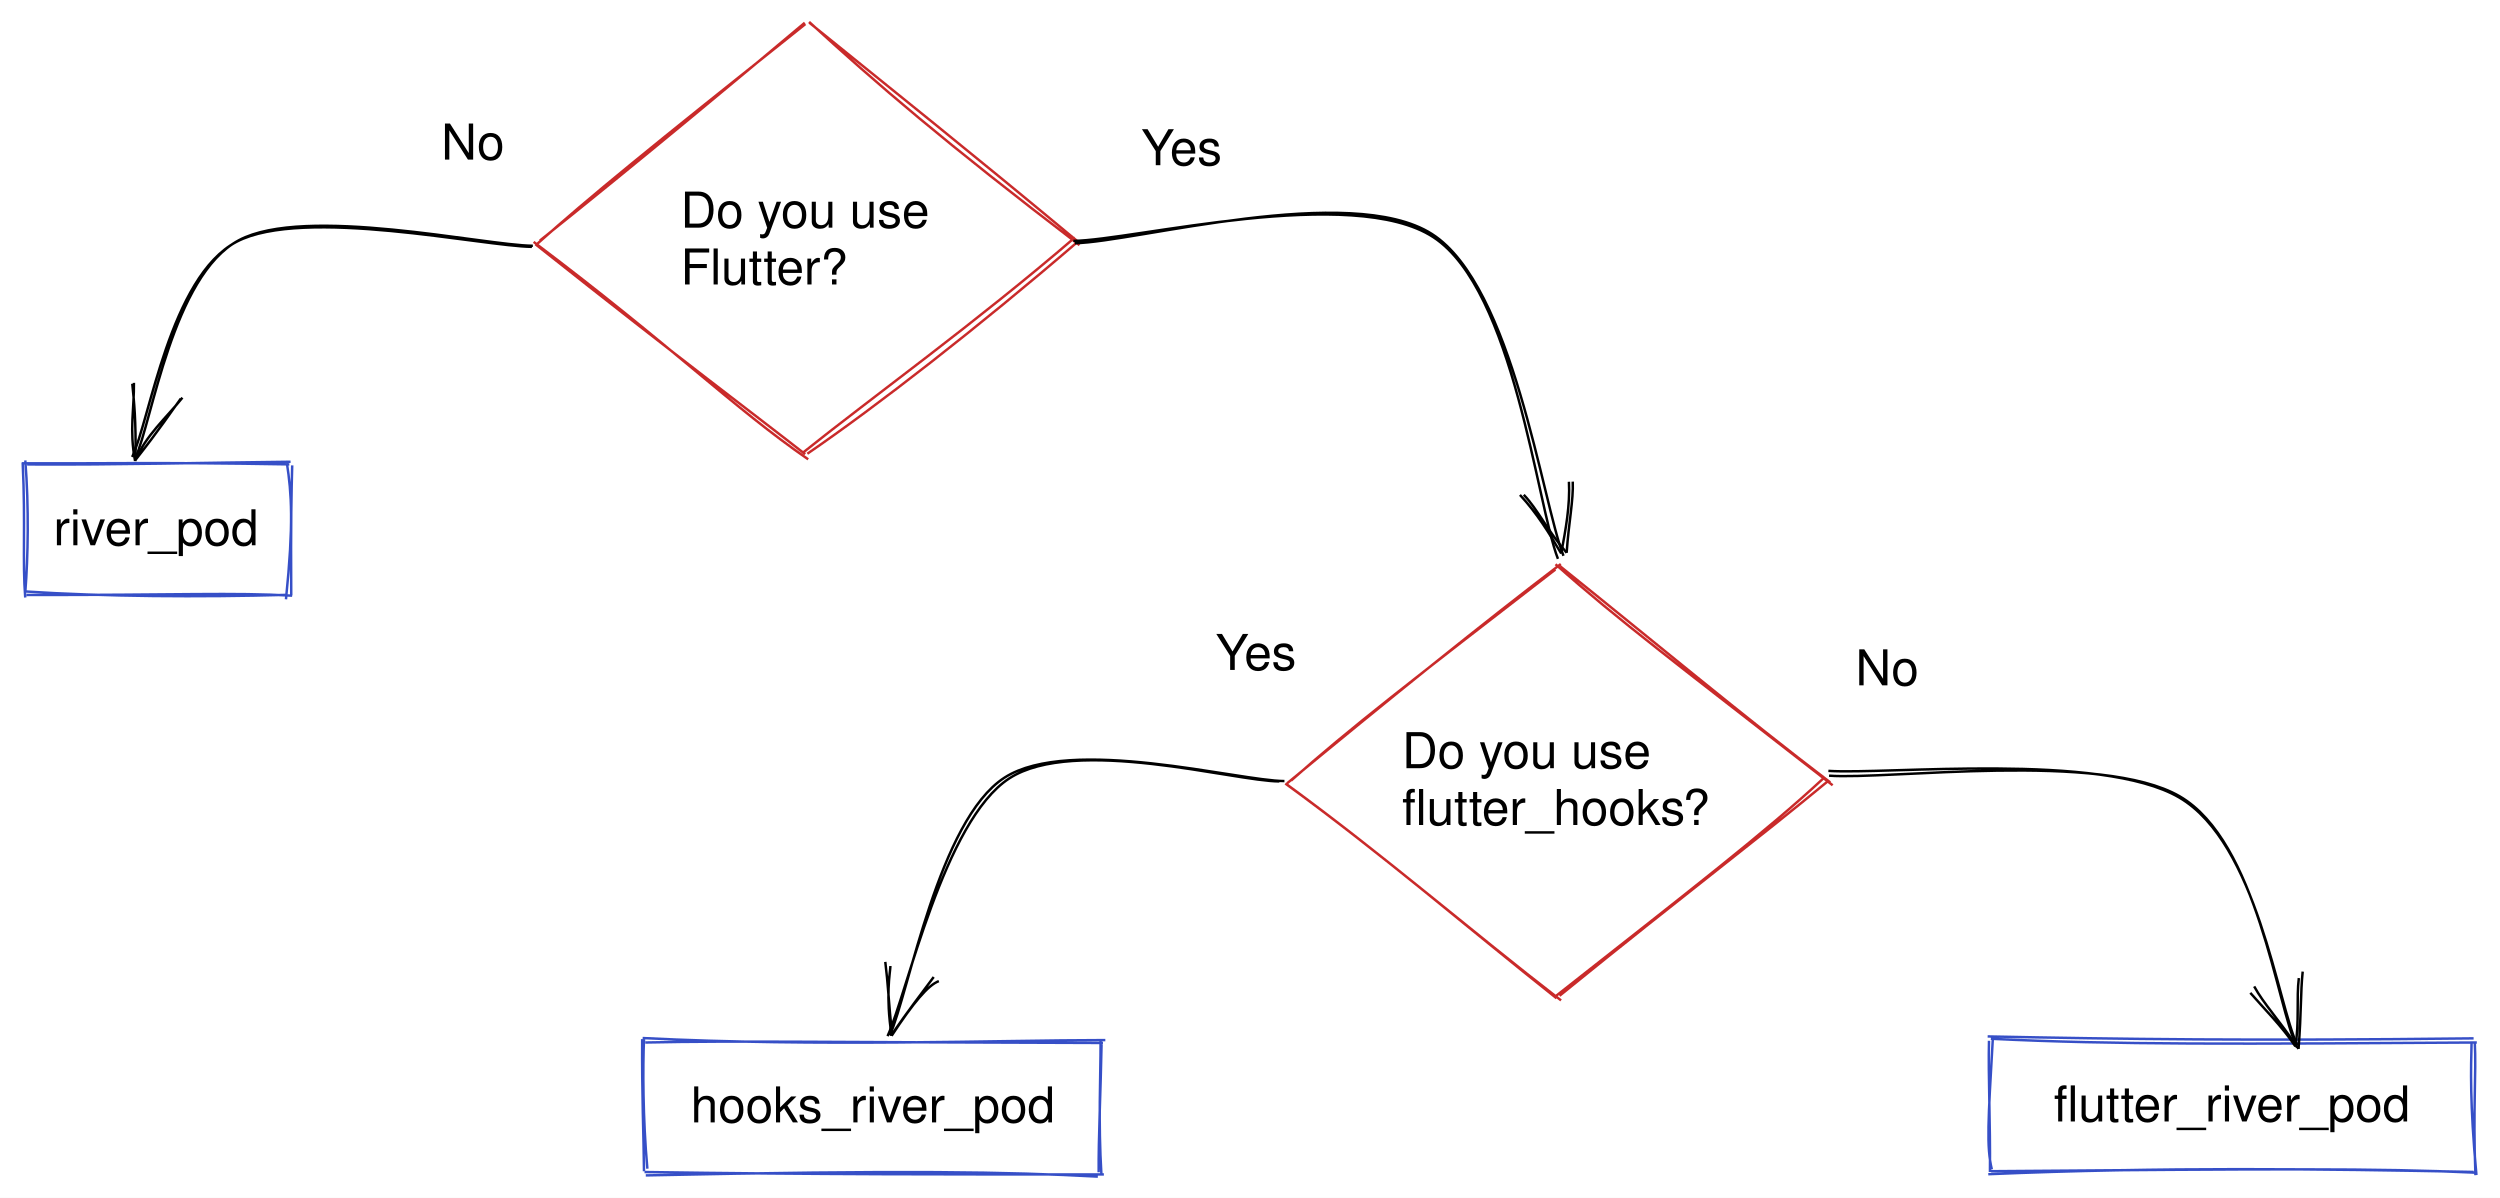
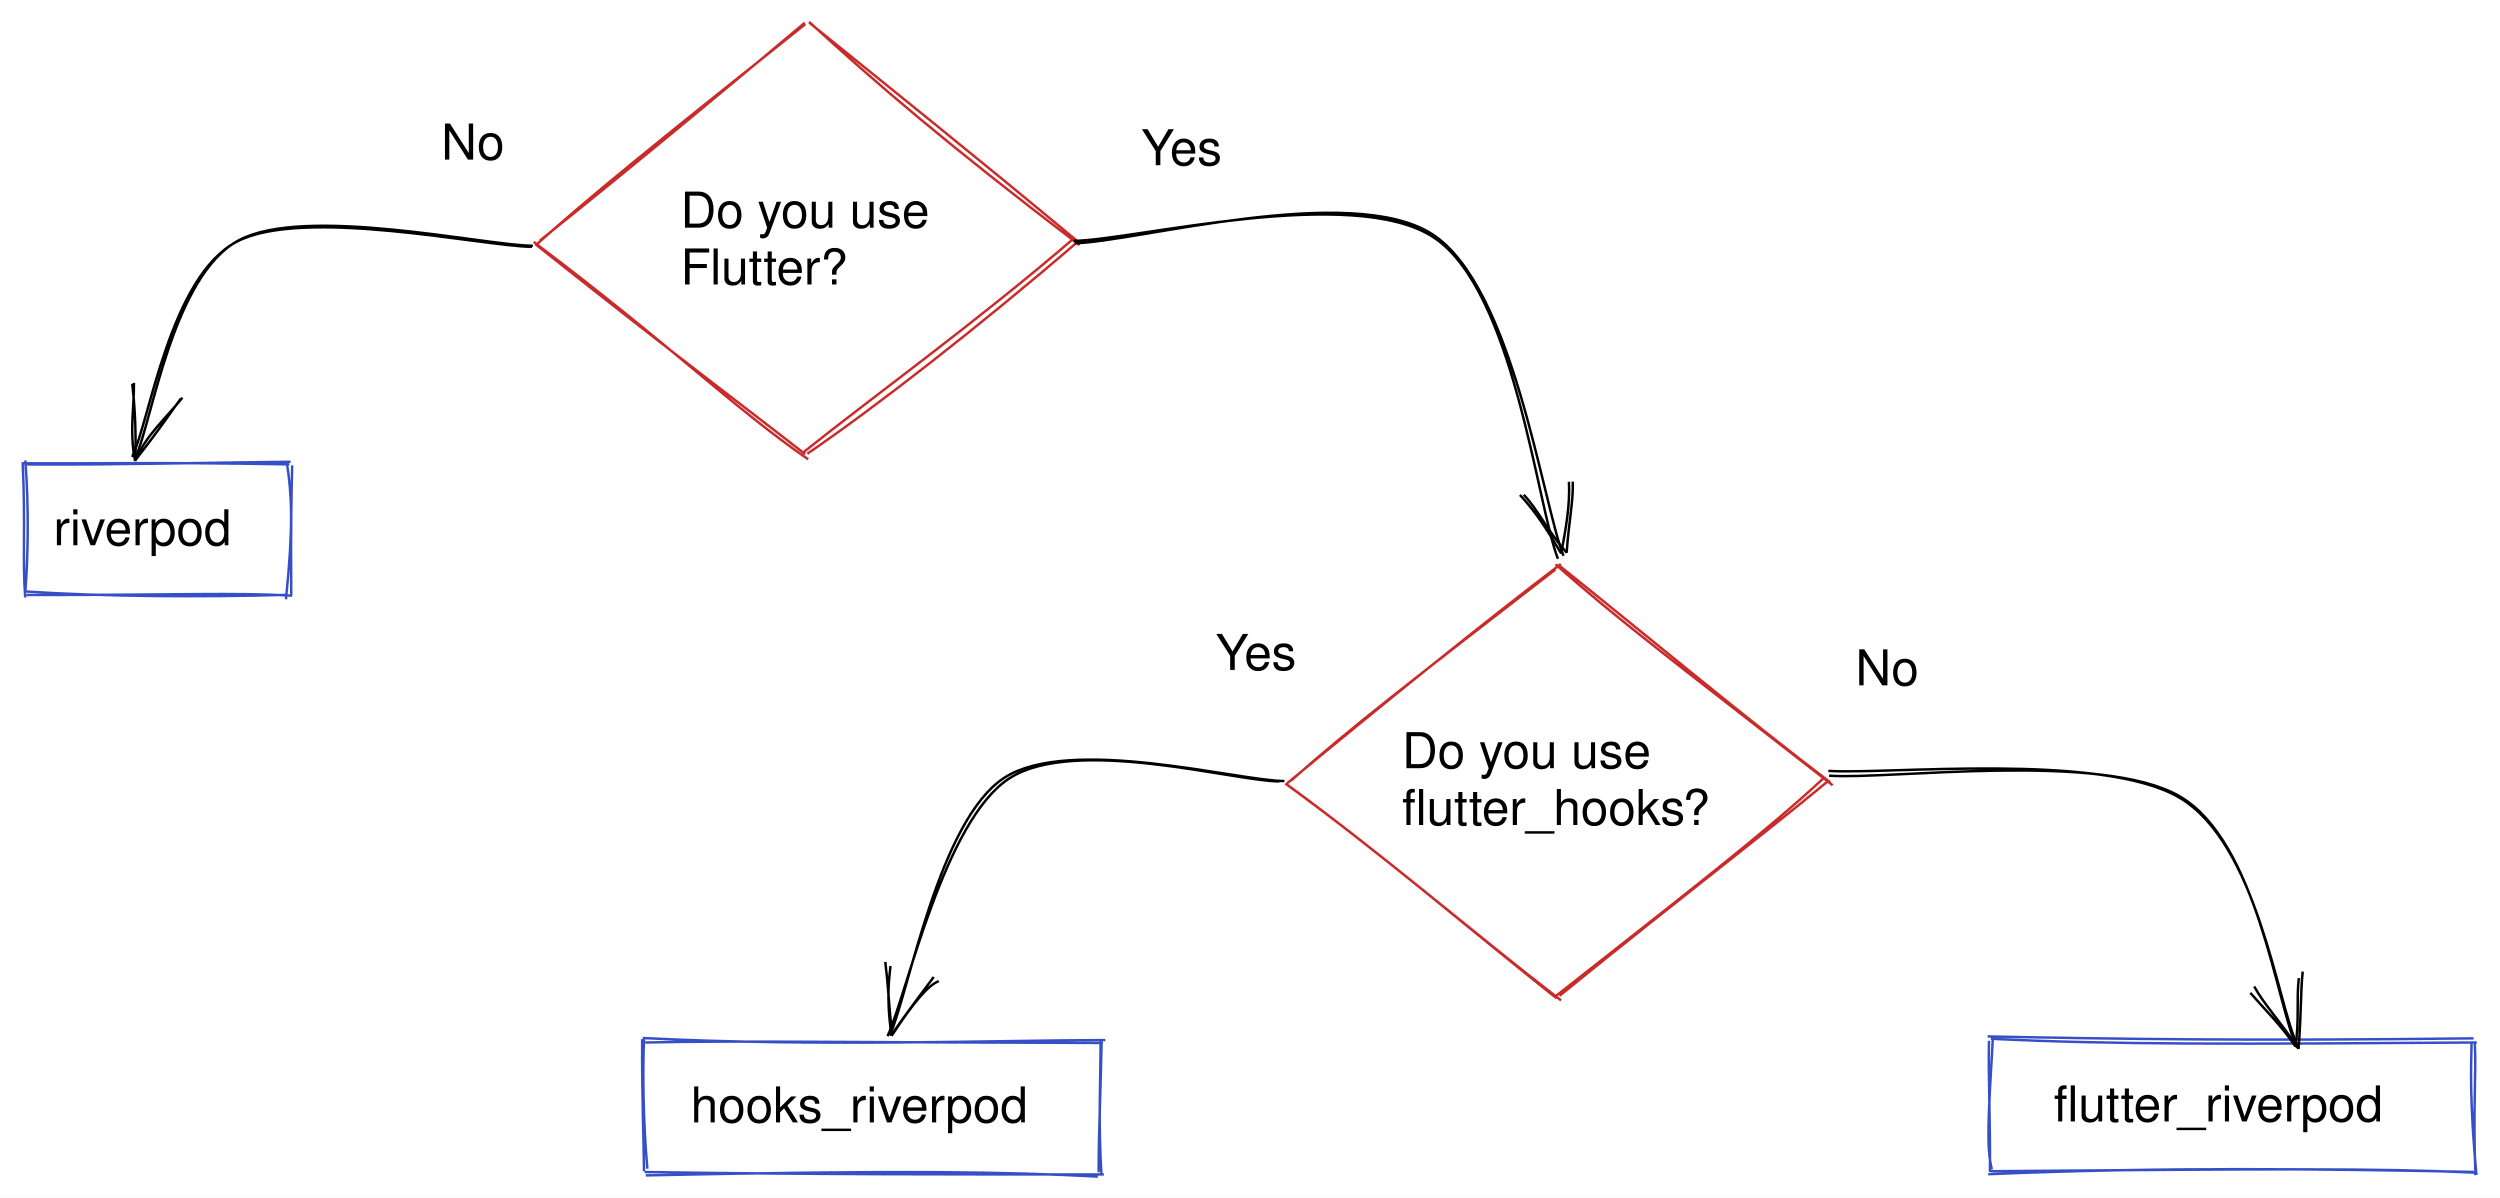
<svg xmlns="http://www.w3.org/2000/svg" version="1.1" viewBox="0 0 1011.607 484.692">
  <defs>
    <style>
      @font-face {
        font-family: "Virgil";
        src: url("https://excalidraw.com/FG_Virgil.woff2");
      }
      @font-face {
        font-family: "Cascadia";
        src: url("https://excalidraw.com/Cascadia.woff2");
      }
    </style>
  </defs>
  <rect x="0" y="0" width="1011.607" height="484.692" fill="#ffffff" />
  <g transform="translate(216.5468 10) rotate(0 109.5957 87.11914)">
    <path d="M110.854 -1.154 C138.38 24.044, 165.616 47.472, 220.26 89.189 M110.908 -0.843 C143.738 25.738, 176.323 51.707, 219.69 87.819 M218.413 86.088 C178.065 120.799, 136.708 150.449, 108.162 173.314 M219.901 87.523 C179.191 122.551, 137.852 154.637, 110.144 173.599 M110.475 175.869 C80.304 155.091, 55.365 130.013, -0.614 87.886 M109.271 173.777 C87.059 156.391, 62.477 138.278, 0.134 88.846 M1.909 87.357 C43.14 54.379, 85.627 18.942, 109.085 -0.795 M0.869 88.649 C22.551 69.309, 45.276 50.773, 109.346 -0.256" style="stroke: rgb(201, 42, 42); stroke-width: 1; fill: none;" />
  </g>
  <g transform="translate(275.3914 74.11914) rotate(0 50.5 23)">
    <text x="0" y="18" font-family="Helvetica" font-size="20px" fill="#000000" text-anchor="start">Do you use</text>
    <text x="0" y="41" font-family="Helvetica" font-size="20px" fill="#000000" text-anchor="start">  Flutter?</text>
  </g>
  <g transform="translate(461.7979 48.85214) rotate(0 16.5 11.5)">
    <text x="0" y="18" font-family="Helvetica" font-size="20px" fill="#000000" text-anchor="start">Yes</text>
  </g>
  <g transform="translate(520.7373 228.7143) rotate(0 109.5957 87.11914)">
    <path d="M108.697 -0.39 C133.571 21.855, 158.725 40.588, 220.832 89.038 M110.568 0.419 C147.656 30.191, 184.712 61.104, 219.858 87.866 M217.327 86.027 C193.635 108.057, 163.575 131.228, 108.468 174.602 M218.81 87.473 C191.176 110.369, 162.124 132.189, 110.333 174.219 M110.931 176.09 C74.012 147.62, 39.882 117.853, 0.023 88.733 M109.104 175.228 C73.416 146.938, 38.87 117.1, -0.645 88.323 M1.715 87.145 C24.819 66.501, 51.19 46.146, 108.642 1.754 M0.094 88.24 C40.183 55.078, 80.44 22.612, 110.823 -0.486" style="stroke: rgb(201, 42, 42); stroke-width: 1; fill: none;" />
  </g>
  <g transform="translate(567.333 292.8334) rotate(0 63 23)">
    <text x="0" y="18" font-family="Helvetica" font-size="20px" fill="#000000" text-anchor="start"> Do you use</text>
    <text x="0" y="41" font-family="Helvetica" font-size="20px" fill="#000000" text-anchor="start">flutter_hooks?</text>
  </g>
  <g>
    <g transform="translate(434.752 96.78313) rotate(0 98.74457 59.33596)">
      <path d="M-0.413 0.697 C23.854 0.413, 112.611 -22.219, 145.29 -0.777 C177.969 20.665, 187.145 107.604, 195.661 129.351 M0.204 1.631 C24.5 1.19, 111.716 -23.188, 144.666 -2.107 C177.615 18.974, 189.308 106.476, 197.902 128.118" style="stroke: rgb(0, 0, 0); stroke-width: 1; fill: none;" />
    </g>
    <g transform="translate(434.752 96.78313) rotate(0 98.74457 59.33596)">
      <path d="M181.833 103.431 C187.568 109.437, 190.996 117.383, 199.18 126.899 M180.288 103.484 C187.3 111.049, 192.064 118.935, 196.969 127.165" style="stroke: rgb(0, 0, 0); stroke-width: 1; fill: none;" />
    </g>
    <g transform="translate(434.752 96.78313) rotate(0 98.74457 59.33596)">
      <path d="M201.65 98.101 C201.994 105.499, 199.989 114.907, 199.18 126.899 M200.104 98.153 C200.593 107.651, 198.829 117.294, 196.969 127.165" style="stroke: rgb(0, 0, 0); stroke-width: 1; fill: none;" />
    </g>
  </g>
  <g transform="translate(491.8983 253.0911) rotate(0 16.5 11.5)">
    <text x="0" y="18" font-family="Helvetica" font-size="20px" fill="#000000" text-anchor="start">Yes</text>
  </g>
  <g transform="translate(260.4521 421.257) rotate(0 92.64996 26.7174)">
    <path d="M-0.41 -1.224 C71.704 2.421, 142.604 -0.369, 186.808 -0.399 M0.685 0.588 C37.974 -0.204, 75.183 0.494, 185.86 0.776 M185.287 1.358 C184.981 19.183, 183.989 39.771, 184.112 53.098 M184.887 -0.022 C184.889 15.599, 183.928 32.149, 185.227 54.022 M183.774 54.861 C147.775 52.919, 106.006 52.115, 0.857 54.363 M186.22 53.961 C127.044 54.005, 69.355 54.019, 0.355 52.989 M1.502 51.645 C-0.348 31.262, -0.328 10.088, 0.143 -0.674 M0.133 52.689 C0.001 37.768, -0.771 21.639, -0.603 -0.776" style="stroke: rgb(54, 79, 199); stroke-width: 1; fill: none;" />
  </g>
  <g transform="translate(279.4881 436.169) rotate(0 74 11.5)">
-     <text x="0" y="18" font-family="Helvetica" font-size="20px" fill="#000000" text-anchor="start">hooks_river_pod</text>
+     <text x="0" y="18" font-family="Helvetica" font-size="20px" fill="#000000" text-anchor="start">hooks_riverpod</text>
  </g>
  <g transform="translate(804.7992 421.1604) rotate(0 98.40383 26.7174)">
    <path d="M-0.511 -1.78 C53.238 -0.69, 106.261 0.06, 196.126 -0.997 M0.782 -0.83 C50.809 1.642, 101.494 1.318, 197.422 0.678 M195.301 0.65 C195.066 11.327, 194.524 24.509, 197.274 54.294 M196.596 0.254 C197.292 13.787, 195.833 26.432, 196.859 54.37 M196.578 53.342 C157.914 51.481, 114.095 51.847, 0.867 52.754 M196.115 53.053 C133.292 51.802, 70.428 50.997, -0.26 53.977 M1.185 52.004 C-1.035 42.932, -0.339 32.652, 1.591 -0.991 M0.416 53.085 C0.628 33.188, -0.344 13.799, 0.032 -0.014" style="stroke: rgb(54, 79, 199); stroke-width: 1; fill: none;" />
  </g>
  <g transform="translate(831.0554 435.7896) rotate(0 72.5 11.5)">
-     <text x="0" y="18" font-family="Helvetica" font-size="20px" fill="#000000" text-anchor="start">flutter_river_pod</text>
+     <text x="0" y="18" font-family="Helvetica" font-size="20px" fill="#000000" text-anchor="start">flutter_riverpod</text>
  </g>
  <g transform="translate(750.815 259.3156) rotate(0 13 11.5)">
    <text x="0" y="18" font-family="Helvetica" font-size="20px" fill="#000000" text-anchor="start">No</text>
  </g>
  <g transform="translate(10 187.7364) rotate(0 53.6575 26.7174)">
    <path d="M-1.213 -0.26 C27.762 -0.109, 53.733 -0.772, 107.072 0.176 M0.988 0.198 C37.469 0.44, 72.79 -0.561, 107.573 -0.896 M106.084 -0.391 C107.962 11.934, 108.854 23.97, 105.717 54.768 M108.24 0.579 C107.972 11.342, 107.646 22.884, 107.849 53.182 M106.181 52.965 C70.917 53.939, 32.627 53.733, -0.404 51.553 M108.216 53.3 C84.6 51.92, 62.67 53.072, 0.736 53.026 M0.274 51.441 C1.329 37.952, 1.759 17.556, 0.239 -1.423 M0.205 54.044 C-0.963 39.426, 0.369 24.684, -0.821 -0.462" style="stroke: rgb(54, 79, 199); stroke-width: 1; fill: none;" />
  </g>
  <g transform="translate(21.6469 202.6485) rotate(0 41.5 11.5)">
-     <text x="0" y="18" font-family="Helvetica" font-size="20px" fill="#000000" text-anchor="start">river_pod</text>
+     <text x="0" y="18" font-family="Helvetica" font-size="20px" fill="#000000" text-anchor="start">riverpod</text>
  </g>
  <g>
    <g transform="translate(518.4621 315.209) rotate(0 -79.02477 48.11645)">
      <path d="M-0.8 0.986 C-18.977 0.952, -83.657 -17.4, -110.078 -0.222 C-136.498 16.956, -151.338 86.503, -159.324 104.054 M1.275 0.842 C-17.42 0.752, -85.397 -17.69, -112.009 -0.538 C-138.622 16.614, -150.66 86.383, -158.4 103.754" style="stroke: rgb(0, 0, 0); stroke-width: 1; fill: none;" />
    </g>
    <g transform="translate(518.4621 315.209) rotate(0 -79.02477 48.11645)">
      <path d="M-158.158 75.684 C-158.28 78.713, -160.192 87.376, -157.676 103.926 M-160.235 74.016 C-159.169 82.29, -158.773 91.251, -157.523 103.25" style="stroke: rgb(0, 0, 0); stroke-width: 1; fill: none;" />
    </g>
    <g transform="translate(518.4621 315.209) rotate(0 -79.02477 48.11645)">
      <path d="M-138.568 81.794 C-142.904 83.377, -149.032 90.726, -157.676 103.926 M-140.645 80.125 C-145.503 86.656, -150.989 93.782, -157.523 103.25" style="stroke: rgb(0, 0, 0); stroke-width: 1; fill: none;" />
    </g>
  </g>
  <g>
    <g transform="translate(739.08 312.4477) rotate(0 95.64227 54.98679)">
      <path d="M0.761 -0.518 C24.501 1.046, 111.105 -8.237, 142.732 10.266 C174.359 28.768, 182.578 93.879, 190.523 110.497 M1.032 1.42 C24.927 3.193, 111.349 -8.566, 142.911 9.773 C174.472 28.112, 182.236 94.722, 190.401 111.452" style="stroke: rgb(0, 0, 0); stroke-width: 1; fill: none;" />
    </g>
    <g transform="translate(739.08 312.4477) rotate(0 95.64227 54.98679)">
      <path d="M171.498 89.31 C176.803 95.437, 184.446 103.02, 189.726 110.954 M173.058 86.691 C177.081 93.983, 182.458 99.327, 191.012 111.958" style="stroke: rgb(0, 0, 0); stroke-width: 1; fill: none;" />
    </g>
    <g transform="translate(739.08 312.4477) rotate(0 95.64227 54.98679)">
      <path d="M191.126 83.322 C190.103 91.518, 191.373 101.045, 189.726 110.954 M192.686 80.703 C191.784 89.66, 192.203 96.517, 191.012 111.958" style="stroke: rgb(0, 0, 0); stroke-width: 1; fill: none;" />
    </g>
  </g>
  <g>
    <g transform="translate(214.8059 99.28677) rotate(0 -80.26313 39.06869)">
      <path d="M0.42 0.6 C-19.487 0.396, -92.111 -15.63, -119.07 -1.46 C-146.03 12.711, -154.229 70.927, -161.336 85.624 M0.81 0.165 C-19.068 -0.011, -91.367 -16.383, -118.177 -2.066 C-144.988 12.252, -153.214 71.283, -160.052 86.068" style="stroke: rgb(0, 0, 0); stroke-width: 1; fill: none;" />
    </g>
    <g transform="translate(214.8059 99.28677) rotate(0 -80.26313 39.06869)">
      <path d="M-160.614 55.628 C-160.453 65.522, -162.56 74.817, -160.144 87.262 M-161.284 56.008 C-160.563 63.061, -159.717 70.716, -159.978 86.819" style="stroke: rgb(0, 0, 0); stroke-width: 1; fill: none;" />
    </g>
    <g transform="translate(214.8059 99.28677) rotate(0 -80.26313 39.06869)">
      <path d="M-140.992 61.633 C-147.319 69.606, -155.928 76.912, -160.144 87.262 M-141.661 62.014 C-145.775 67.613, -149.737 73.796, -159.978 86.819" style="stroke: rgb(0, 0, 0); stroke-width: 1; fill: none;" />
    </g>
  </g>
  <g transform="translate(178.5346 46.57808) rotate(0 13 11.5)">
    <text x="0" y="18" font-family="Helvetica" font-size="20px" fill="#000000" text-anchor="start">No</text>
  </g>
</svg>
